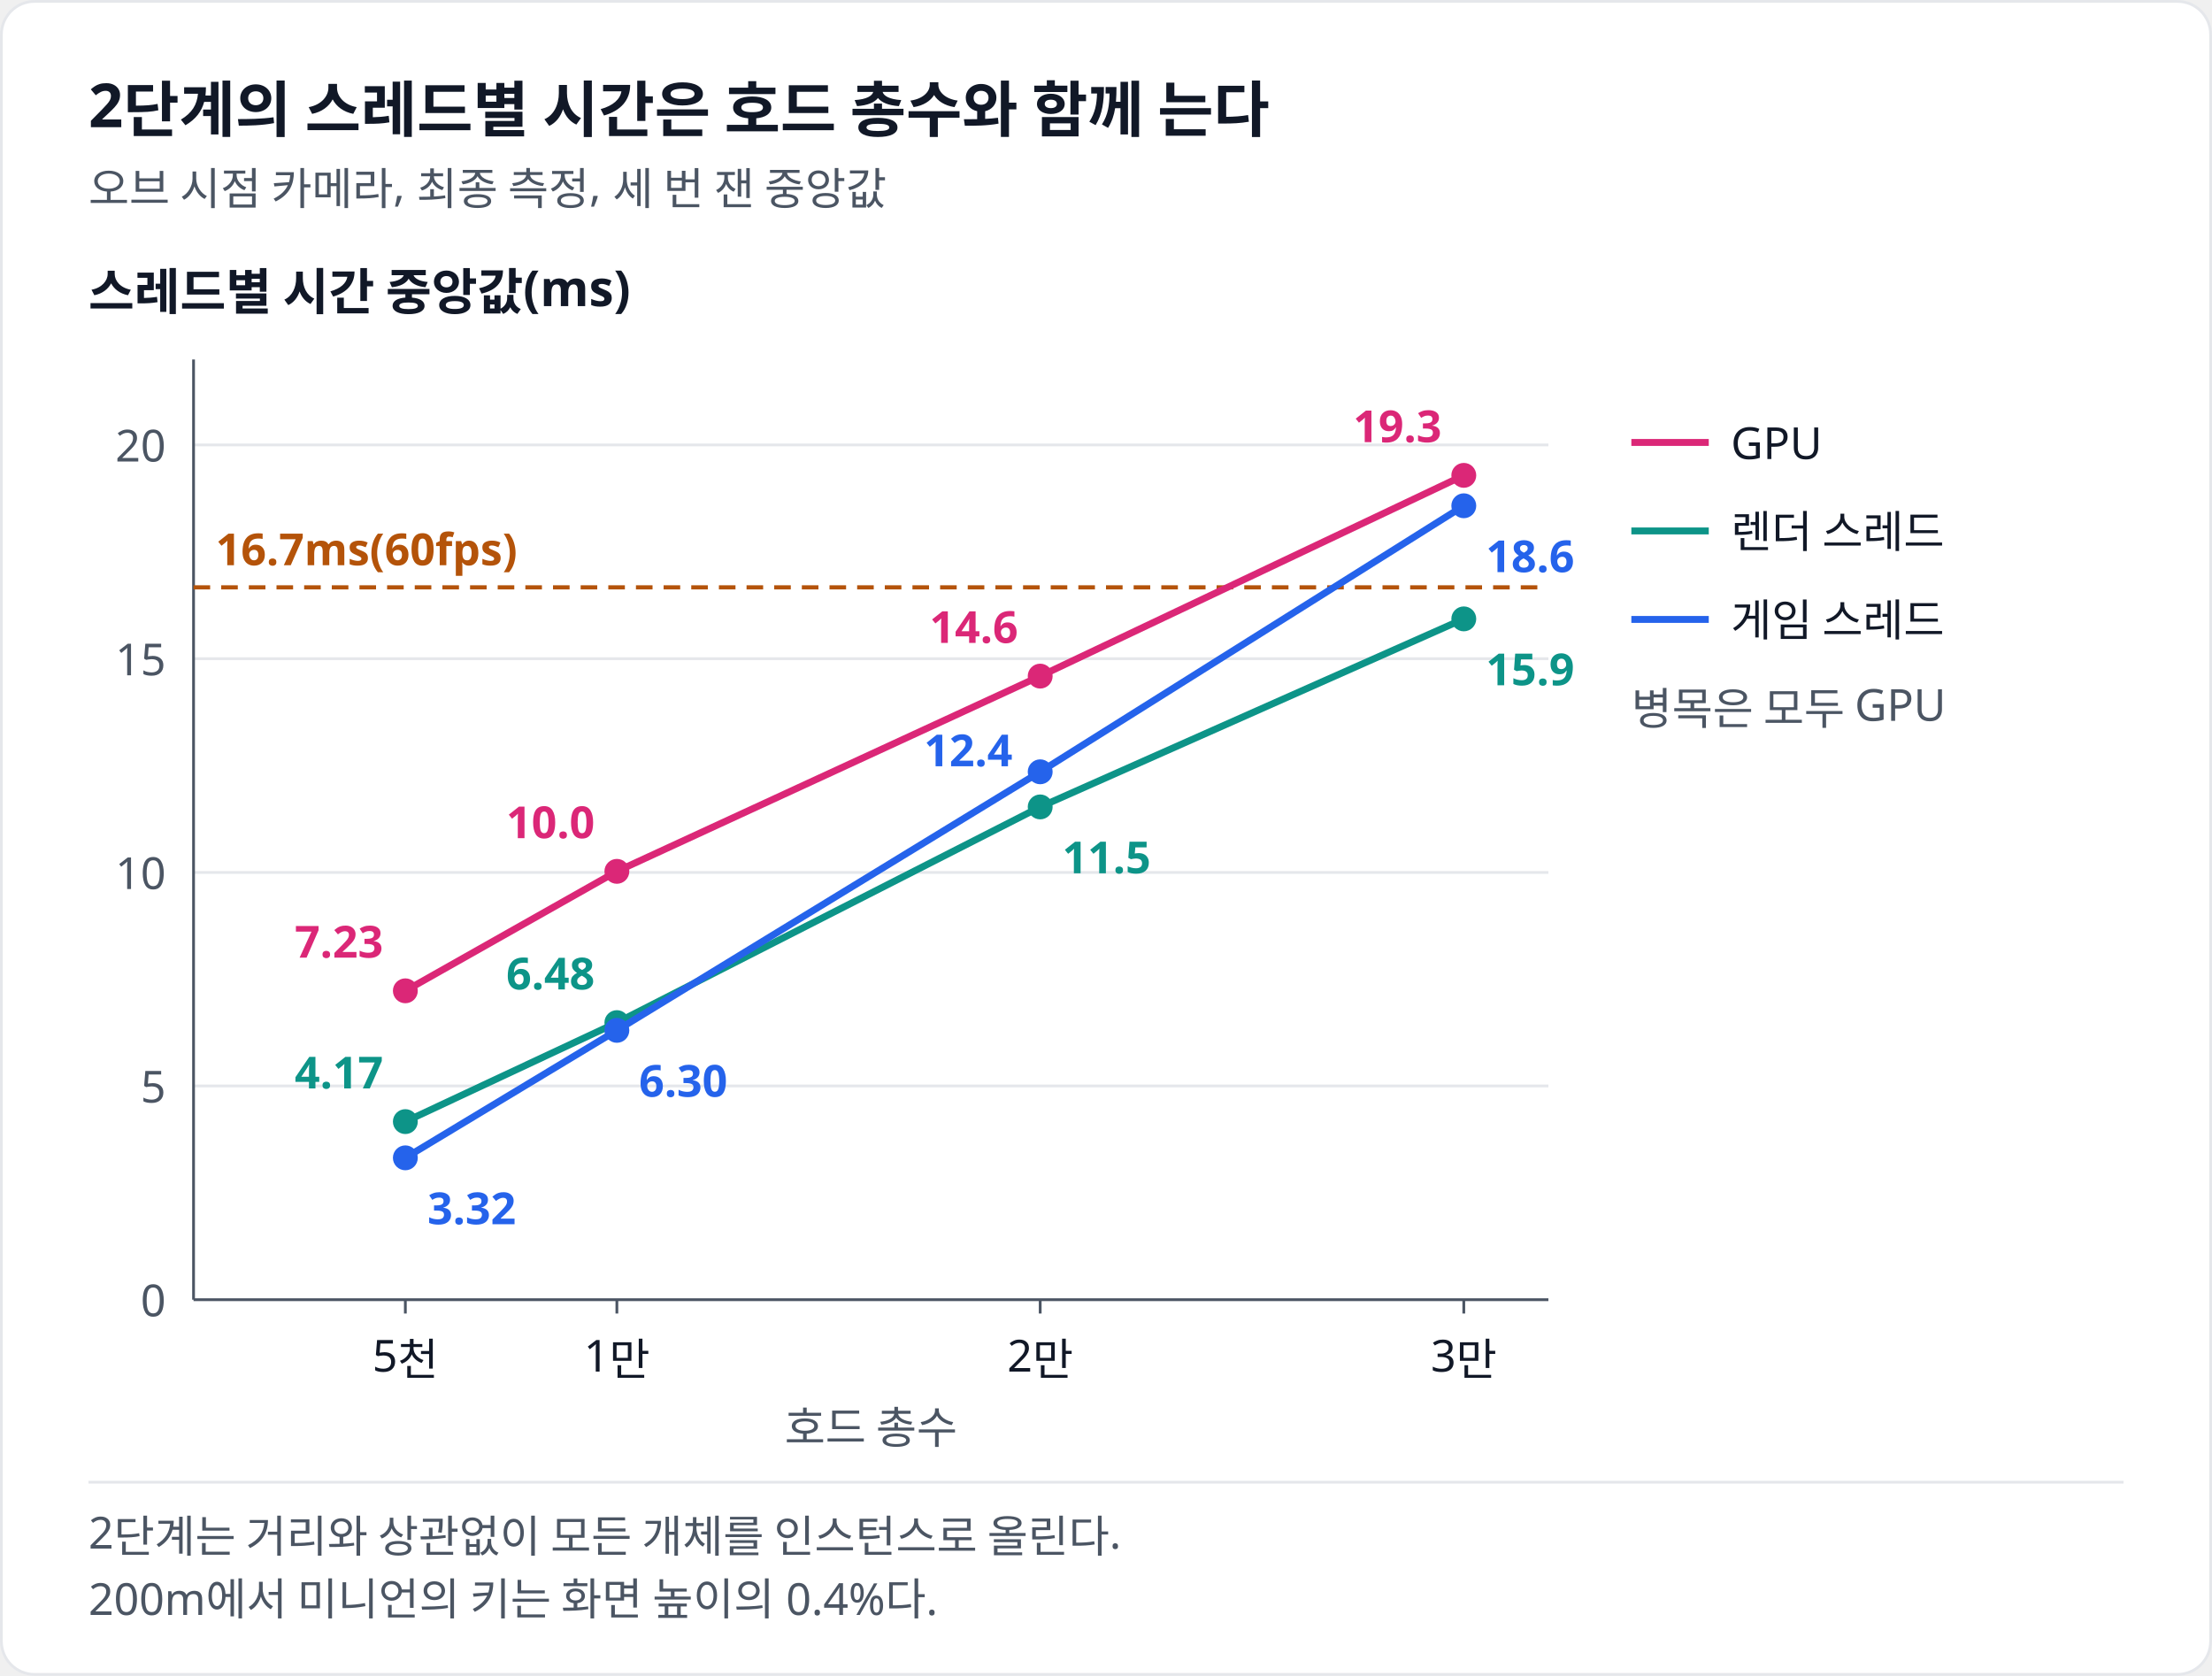
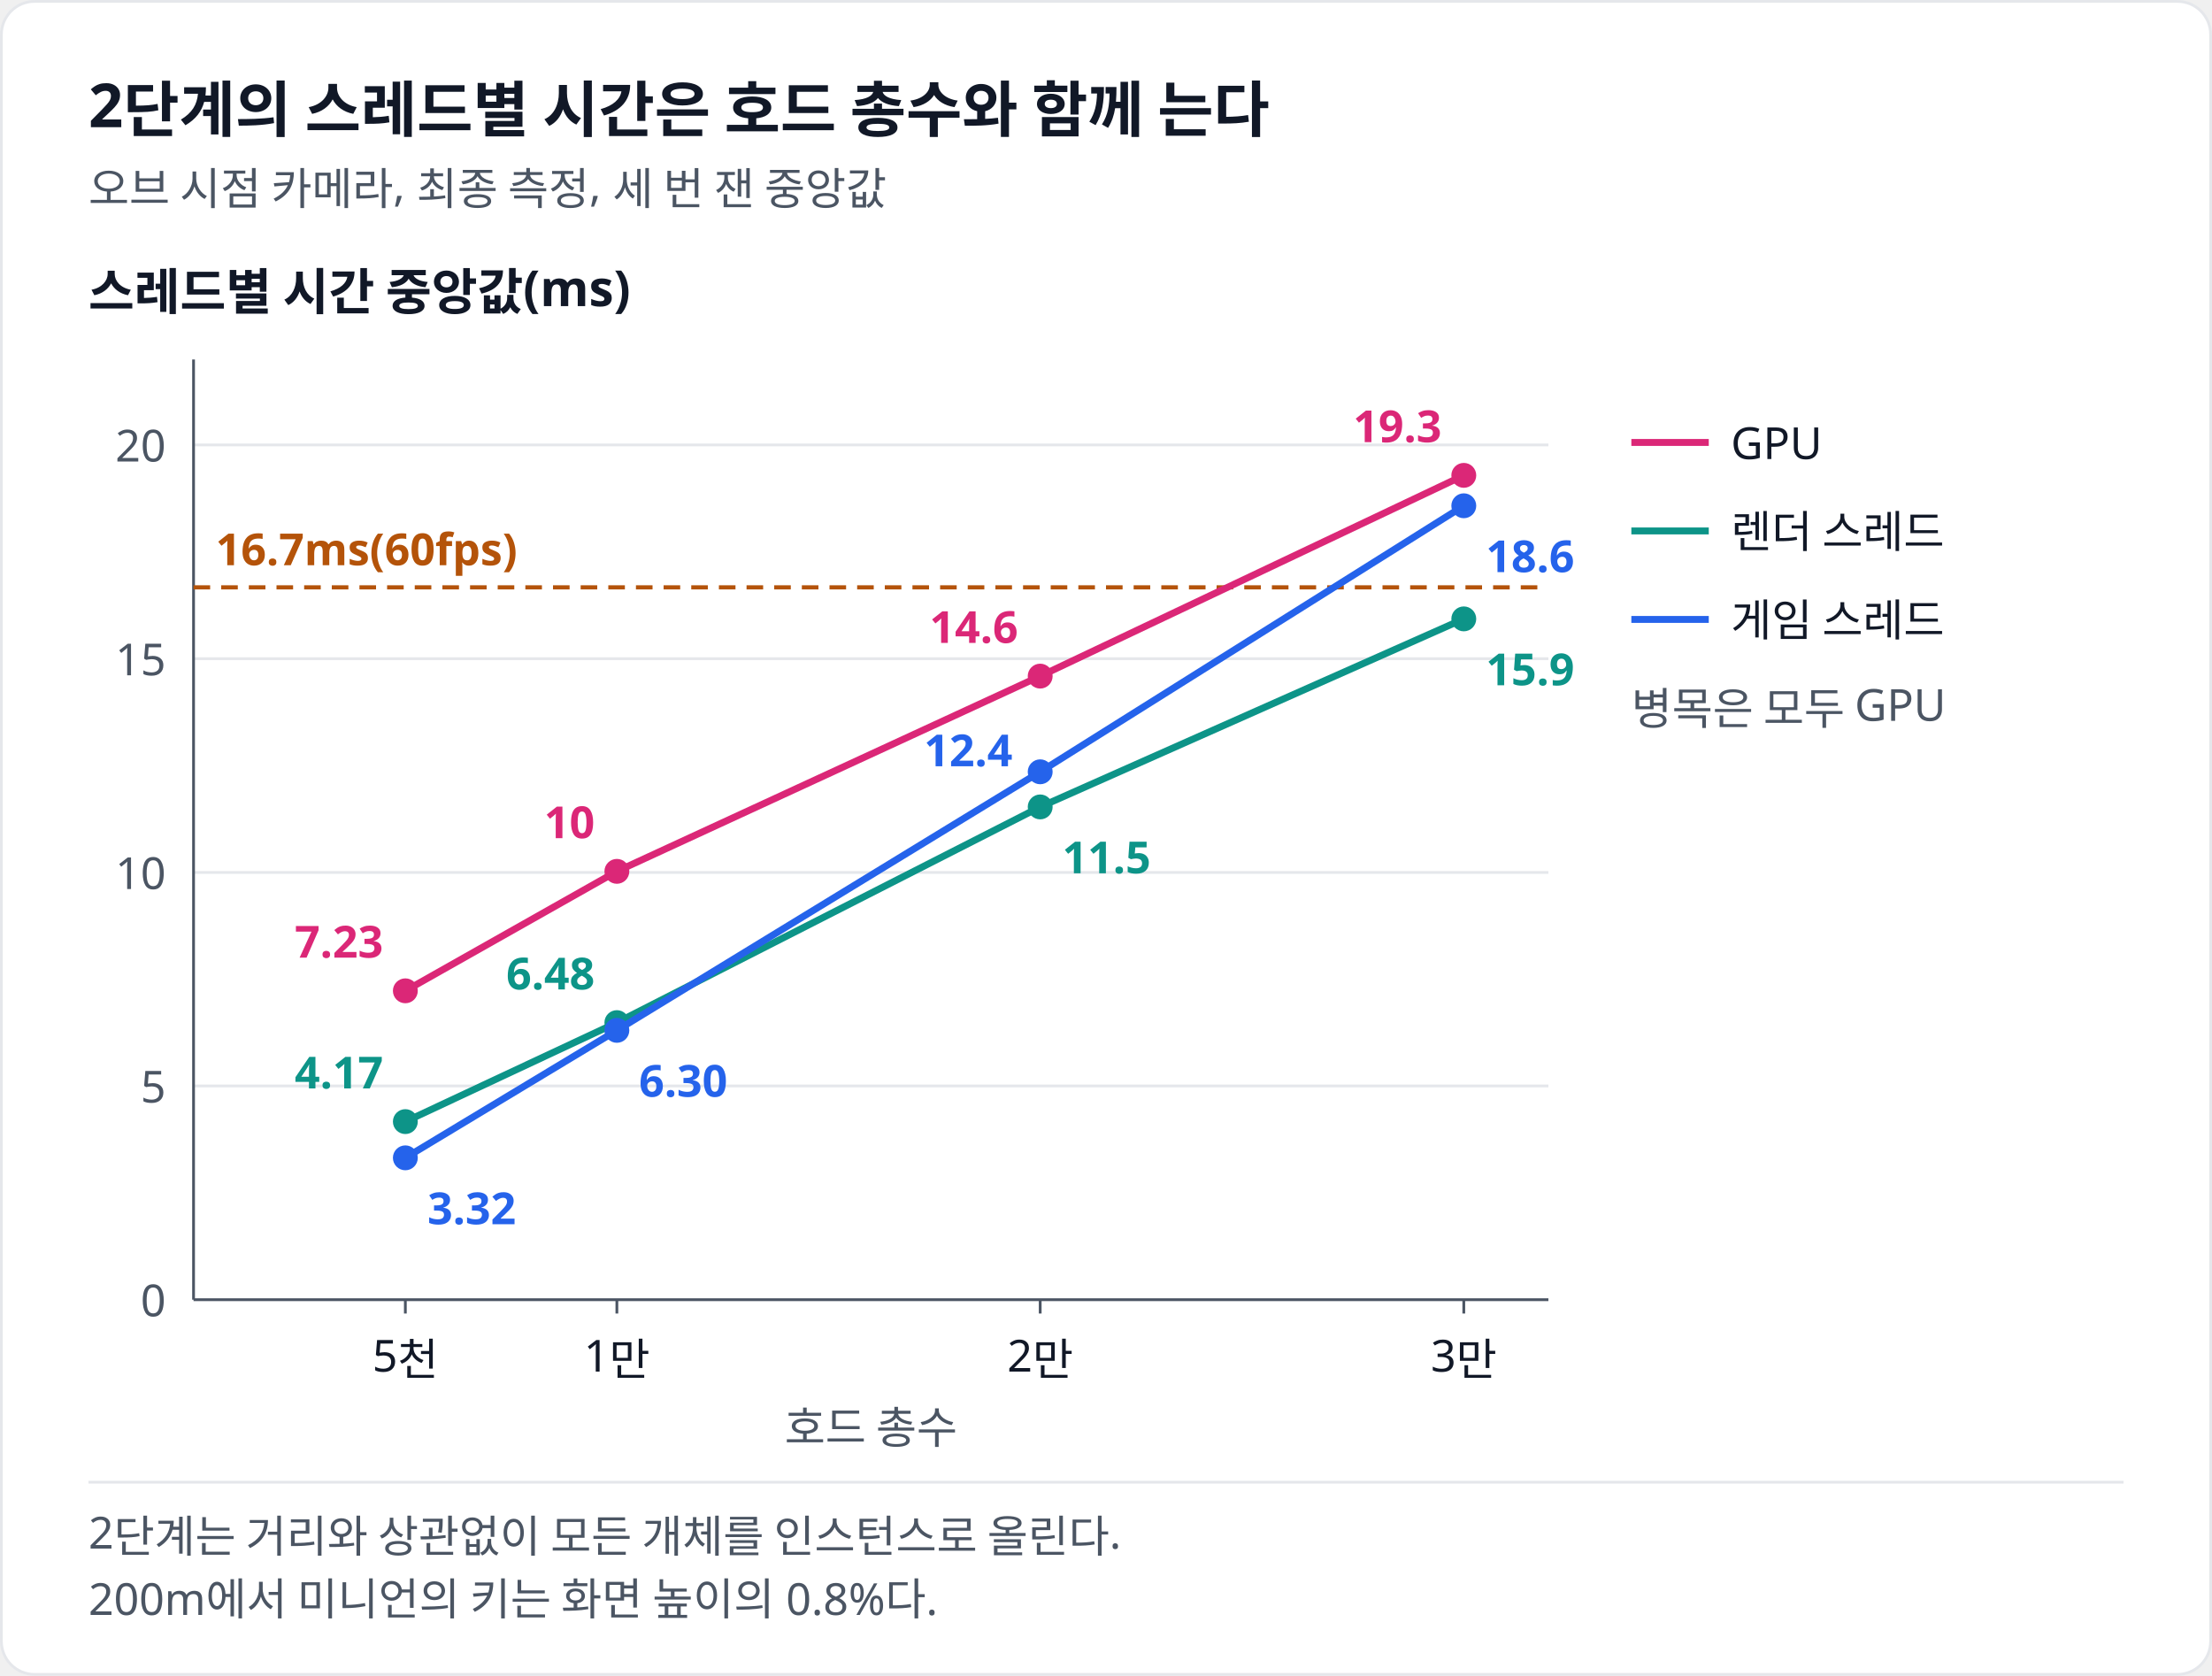
<svg xmlns="http://www.w3.org/2000/svg" width="800" height="606" viewBox="0 0 800 606" font-family="Malgun Gothic, Apple SD Gothic Neo, Noto Sans KR, Segoe UI, sans-serif" font-size="16" fill="#111827">
  <rect x="0.5" y="0.5" width="799" height="605" rx="12" fill="#ffffff" stroke="#e5e7eb" />
  <text x="32" y="46" font-size="22" font-weight="700">2단계의 스레드별 시간은 호드 총수와 함께 는다</text>
  <text x="32" y="74" font-size="16" fill="#4b5563">오브 시점 카메라, 최종 측정, 세 번 잰 중앙값</text>
  <text x="32" y="112" font-size="18" font-weight="700">스레드별 시간 중앙값(ms)</text>
  <line x1="70" y1="470.0" x2="560" y2="470.0" stroke="#e5e7eb" />
  <text x="60" y="476.0" text-anchor="end" font-size="16" fill="#4b5563">0</text>
  <line x1="70" y1="392.7" x2="560" y2="392.7" stroke="#e5e7eb" />
  <text x="60" y="398.7" text-anchor="end" font-size="16" fill="#4b5563">5</text>
  <line x1="70" y1="315.5" x2="560" y2="315.5" stroke="#e5e7eb" />
  <text x="60" y="321.5" text-anchor="end" font-size="16" fill="#4b5563">10</text>
  <line x1="70" y1="238.2" x2="560" y2="238.2" stroke="#e5e7eb" />
  <text x="60" y="244.2" text-anchor="end" font-size="16" fill="#4b5563">15</text>
  <line x1="70" y1="160.9" x2="560" y2="160.9" stroke="#e5e7eb" />
  <text x="60" y="166.9" text-anchor="end" font-size="16" fill="#4b5563">20</text>
  <line x1="146.6" y1="470" x2="146.6" y2="475" stroke="#4b5563" />
  <text x="146.6" y="496" text-anchor="middle" font-size="16">5천</text>
  <line x1="223.1" y1="470" x2="223.1" y2="475" stroke="#4b5563" />
  <text x="223.1" y="496" text-anchor="middle" font-size="16">1만</text>
  <line x1="376.2" y1="470" x2="376.2" y2="475" stroke="#4b5563" />
  <text x="376.2" y="496" text-anchor="middle" font-size="16">2만</text>
  <line x1="529.4" y1="470" x2="529.4" y2="475" stroke="#4b5563" />
  <text x="529.4" y="496" text-anchor="middle" font-size="16">3만</text>
  <line x1="70" y1="470" x2="560" y2="470" stroke="#4b5563" />
  <line x1="70" y1="130" x2="70" y2="470" stroke="#4b5563" />
  <text x="315.0" y="522" text-anchor="middle" font-size="16" fill="#4b5563">호드 총수</text>
  <line x1="70" y1="212.4" x2="560" y2="212.4" stroke="#b45309" stroke-dasharray="6 4" stroke-width="1.5" />
  <text x="78" y="204.4" font-size="16" font-weight="700" fill="#b45309">16.7ms(60fps)</text>
  <polyline points="146.6,358.3 223.1,315.1 376.2,244.5 529.4,171.9" fill="none" stroke="#db2777" stroke-width="2.5" />
  <circle cx="146.6" cy="358.3" r="4.5" fill="#db2777" />
  <circle cx="223.1" cy="315.1" r="4.5" fill="#db2777" />
  <circle cx="376.2" cy="244.5" r="4.5" fill="#db2777" />
  <circle cx="529.4" cy="171.9" r="4.5" fill="#db2777" />
  <polyline points="146.6,405.6 223.1,369.8 376.2,291.8 529.4,223.8" fill="none" stroke="#0d9488" stroke-width="2.5" />
  <circle cx="146.6" cy="405.6" r="4.5" fill="#0d9488" />
  <circle cx="223.1" cy="369.8" r="4.5" fill="#0d9488" />
  <circle cx="376.2" cy="291.8" r="4.5" fill="#0d9488" />
  <circle cx="529.4" cy="223.8" r="4.5" fill="#0d9488" />
  <polyline points="146.6,418.7 223.1,372.6 376.2,279.1 529.4,182.9" fill="none" stroke="#2563eb" stroke-width="2.5" />
  <circle cx="146.6" cy="418.7" r="4.5" fill="#2563eb" />
  <circle cx="223.1" cy="372.6" r="4.5" fill="#2563eb" />
  <circle cx="376.2" cy="279.1" r="4.5" fill="#2563eb" />
  <circle cx="529.4" cy="182.9" r="4.5" fill="#2563eb" />
  <text x="138.6" y="346.3" text-anchor="end" font-size="16" font-weight="700" fill="#db2777">7.23</text>
-   <text x="215.1" y="303.1" text-anchor="end" font-size="16" font-weight="700" fill="#db2777">10.0</text>
+   <text x="215.1" y="303.1" text-anchor="end" font-size="16" font-weight="700" fill="#db2777">10</text>
  <text x="368.2" y="232.5" text-anchor="end" font-size="16" font-weight="700" fill="#db2777">14.6</text>
  <text x="521.4" y="159.9" text-anchor="end" font-size="16" font-weight="700" fill="#db2777">19.3</text>
  <text x="138.6" y="393.6" text-anchor="end" font-size="16" font-weight="700" fill="#0d9488">4.17</text>
  <text x="215.1" y="357.8" text-anchor="end" font-size="16" font-weight="700" fill="#0d9488">6.48</text>
  <text x="384.2" y="315.8" text-anchor="start" font-size="16" font-weight="700" fill="#0d9488">11.5</text>
  <text x="537.4" y="247.8" text-anchor="start" font-size="16" font-weight="700" fill="#0d9488">15.9</text>
  <text x="154.6" y="442.7" text-anchor="start" font-size="16" font-weight="700" fill="#2563eb">3.32</text>
  <text x="231.1" y="396.6" text-anchor="start" font-size="16" font-weight="700" fill="#2563eb">6.30</text>
  <text x="366.2" y="277.1" text-anchor="end" font-size="16" font-weight="700" fill="#2563eb">12.4</text>
  <text x="537.4" y="206.9" text-anchor="start" font-size="16" font-weight="700" fill="#2563eb">18.6</text>
  <line x1="590" y1="160" x2="618" y2="160" stroke="#db2777" stroke-width="2.5" />
  <text x="626" y="166" font-size="16">GPU</text>
  <line x1="590" y1="192" x2="618" y2="192" stroke="#0d9488" stroke-width="2.5" />
  <text x="626" y="198" font-size="16">렌더 스레드</text>
  <line x1="590" y1="224" x2="618" y2="224" stroke="#2563eb" stroke-width="2.5" />
  <text x="626" y="230" font-size="16">게임 스레드</text>
  <text x="590" y="262" font-size="16" fill="#4b5563">병목은 모두 GPU</text>
  <line x1="32" y1="536" x2="768" y2="536" stroke="#e5e7eb" />
  <text x="32" y="560" font-size="16" fill="#4b5563">2단계는 거리와 상관없이 모든 개체를 인스턴스로 올린다.</text>
-   <text x="32" y="584" font-size="16" fill="#4b5563">200m에서 미니언의 키는 화면 높이의 0.4%다.</text>
+   <text x="32" y="584" font-size="16" fill="#4b5563">200m에서 미니언의 키는 화면 높이의 0.8%다.</text>
</svg>
